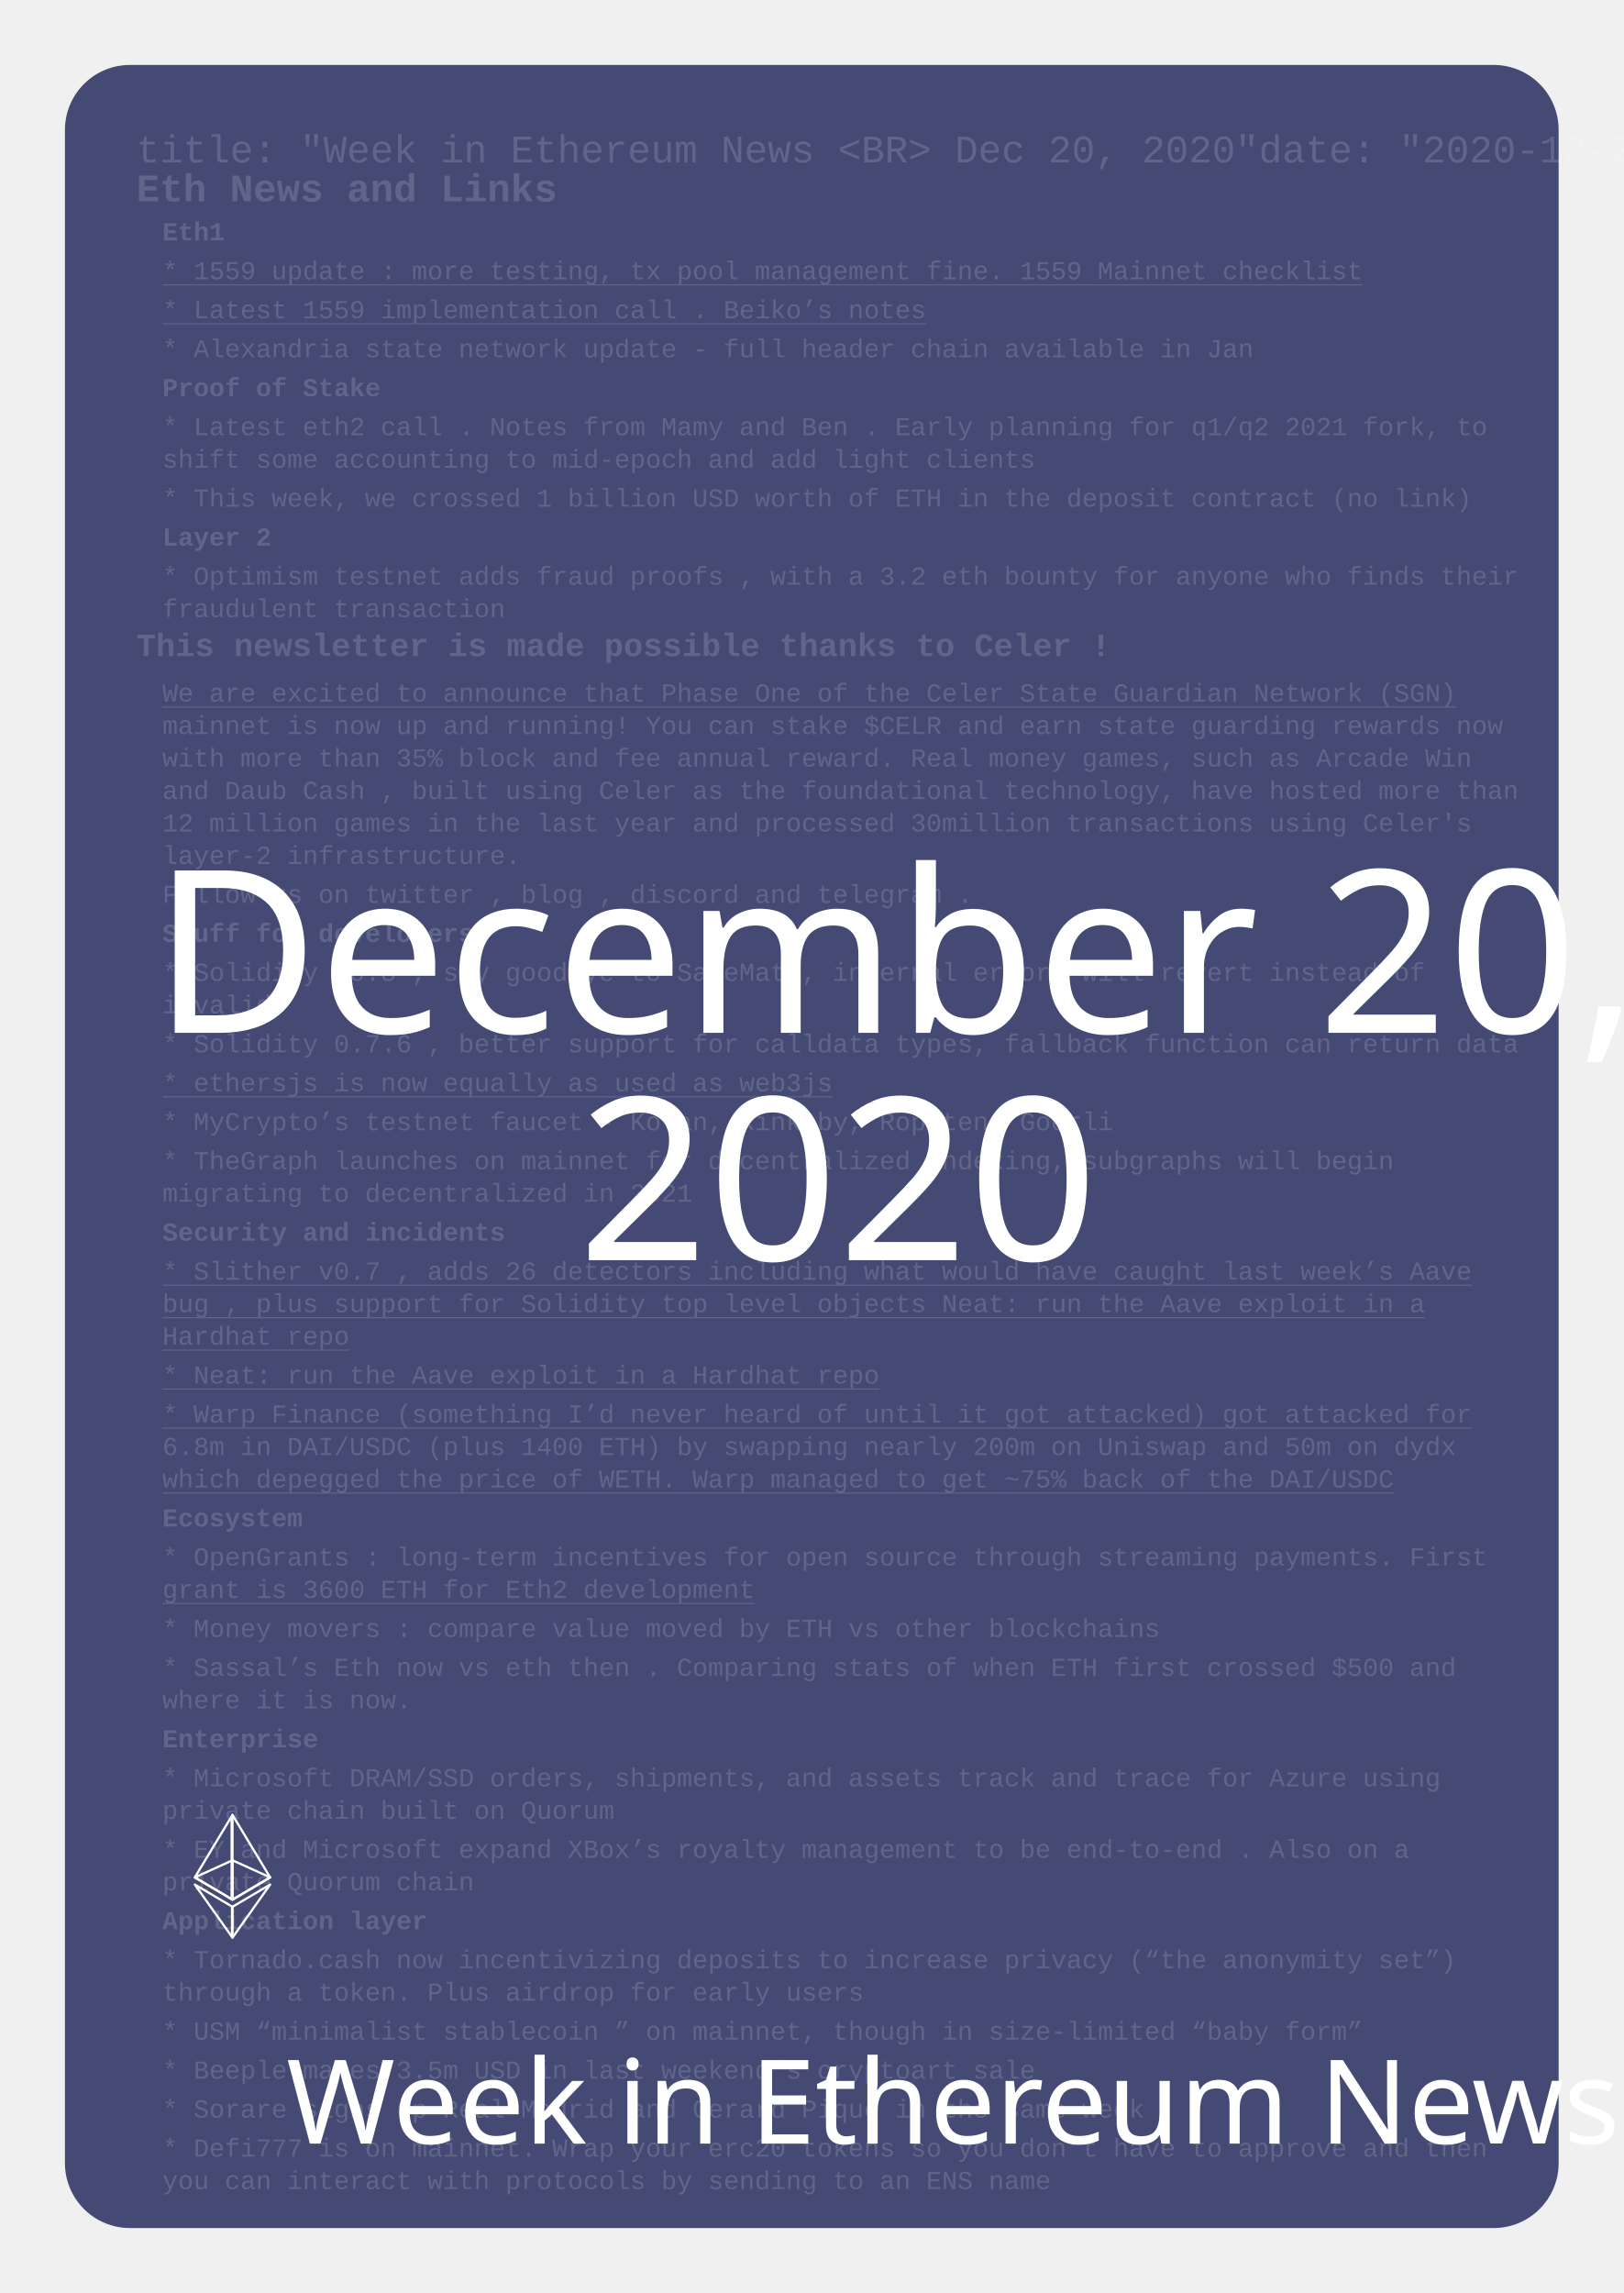
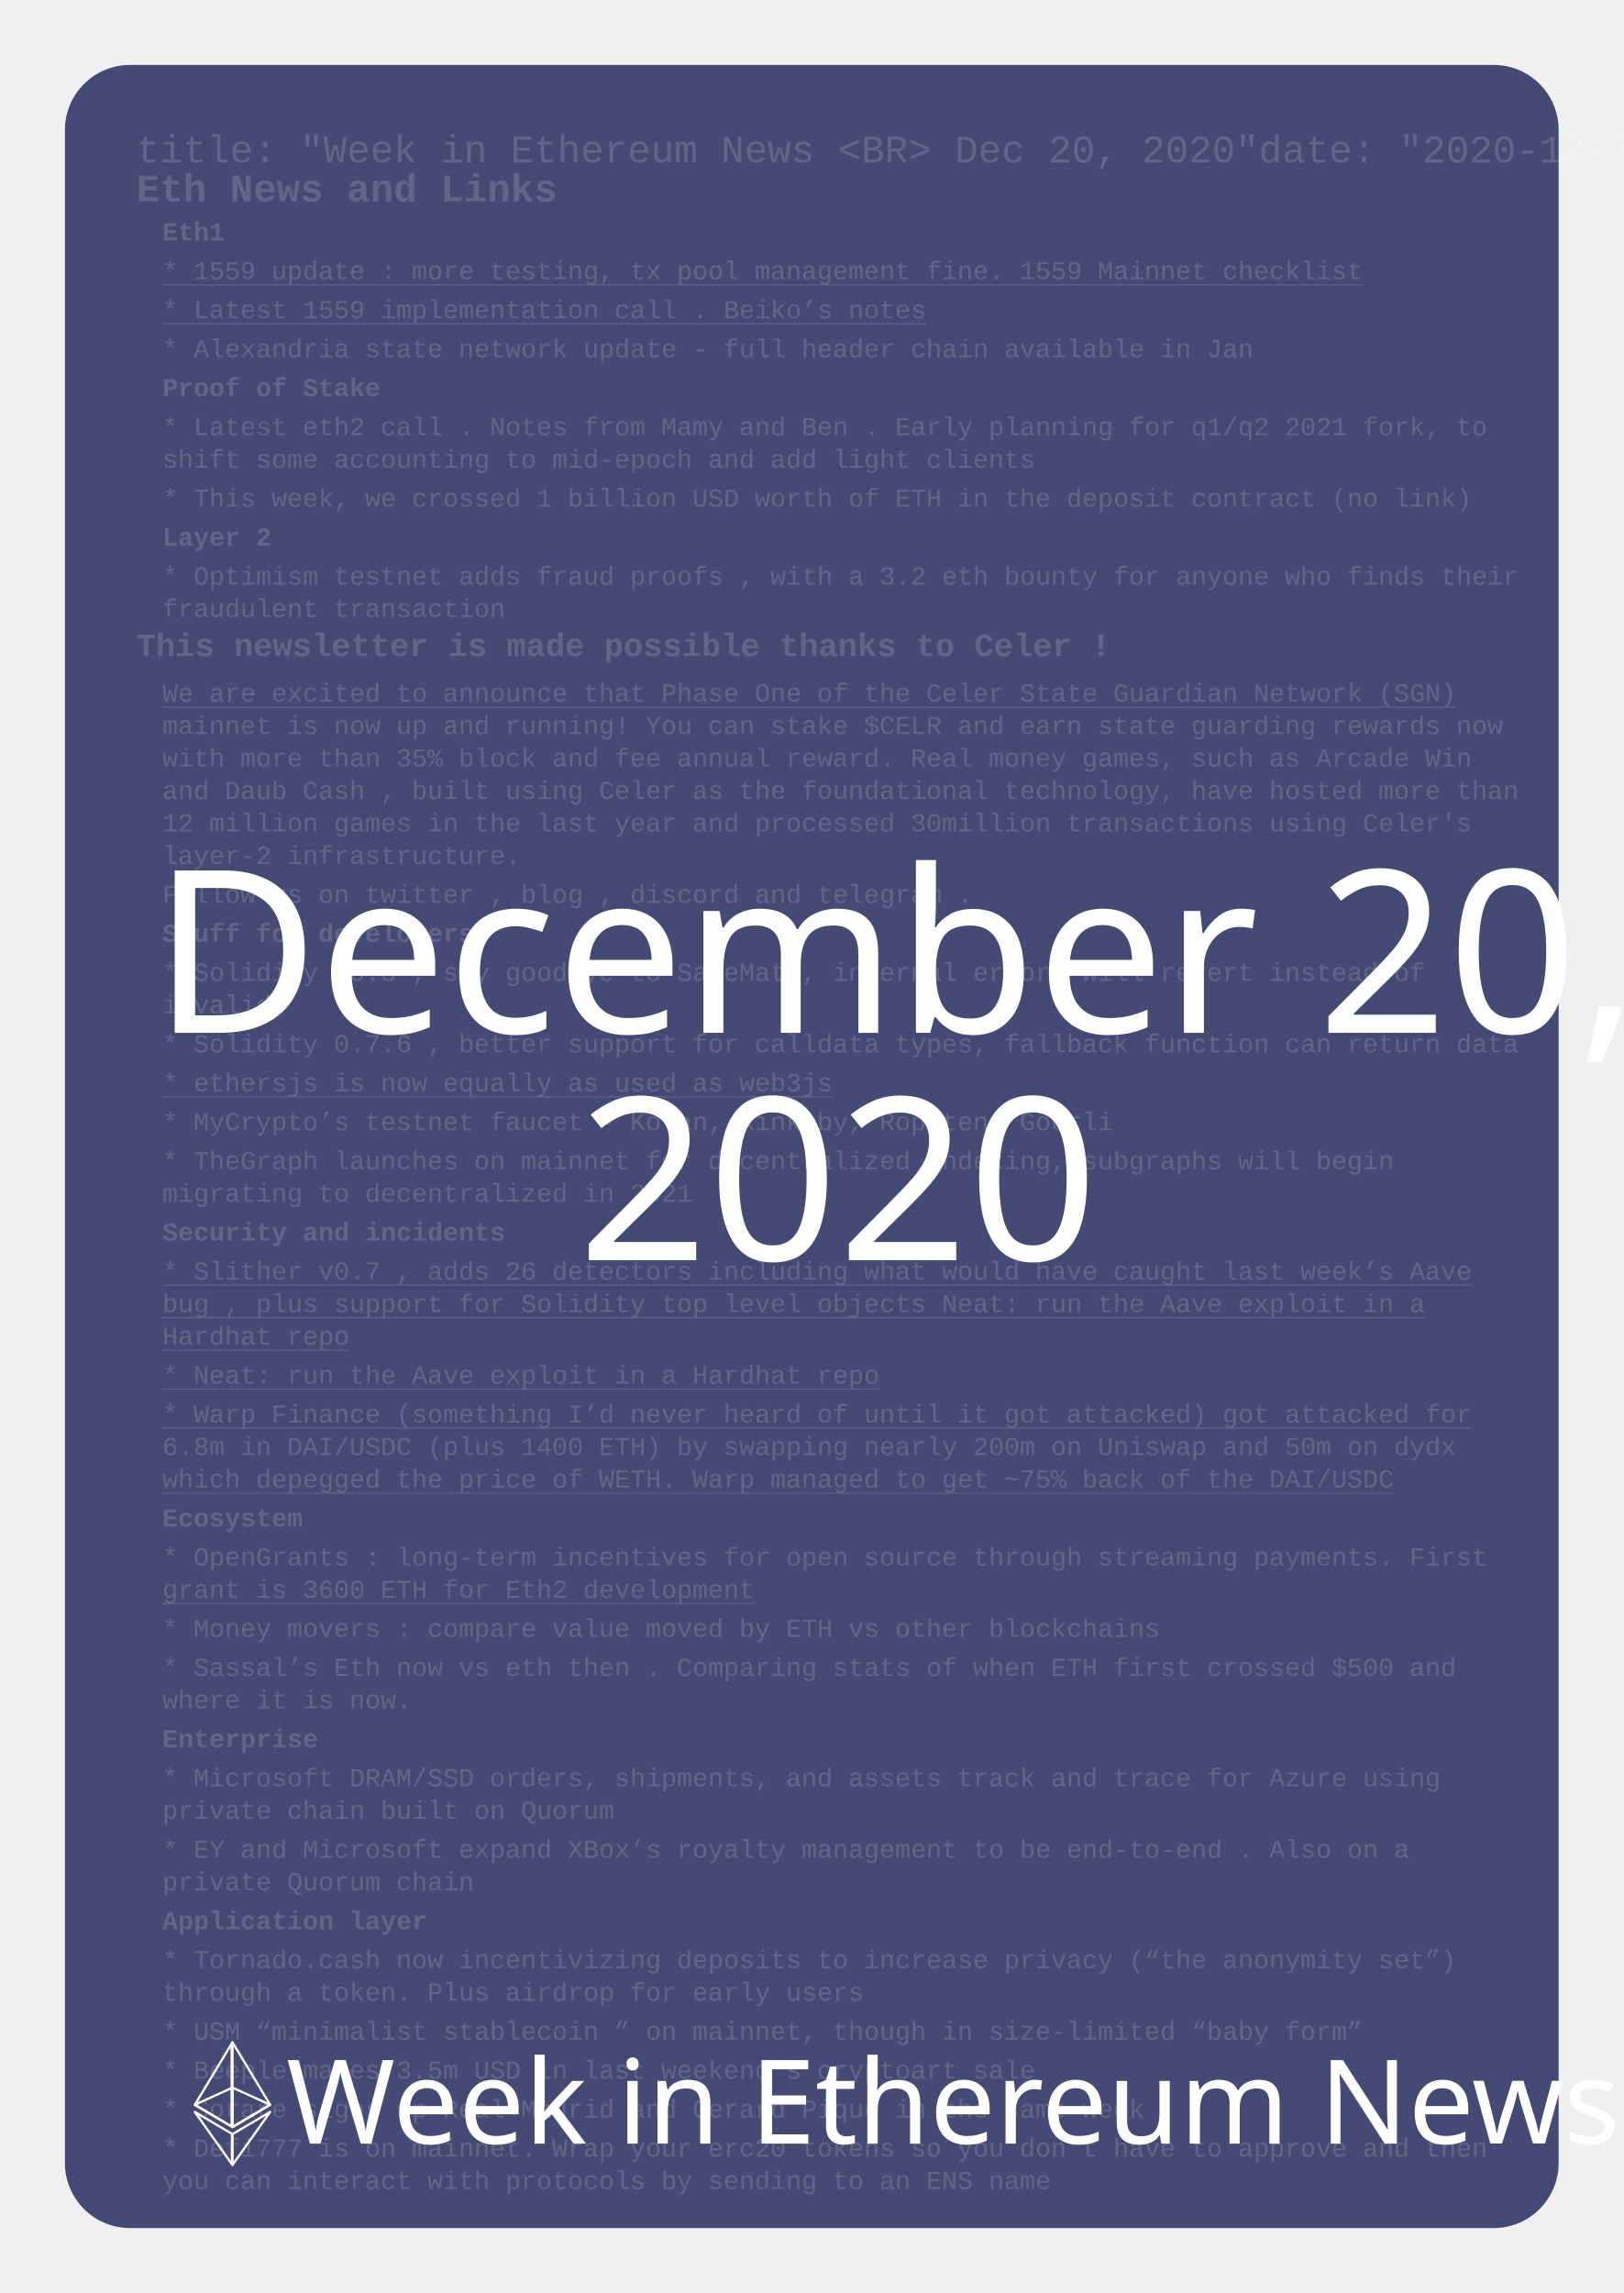
<svg xmlns="http://www.w3.org/2000/svg" id="week-in-ethereum-news" width="500" height="706" fill="none">
  <rect x="20" y="20" width="460" height="666" rx="20" fill="#454A75" />
  <text x="42" y="50" font-size="12px" font-family="Courier New" fill="#ffffff" opacity="0.15" font-weight="normal" text-decoration="none">title: "Week in Ethereum News &lt;BR&gt; Dec 20, 2020"
date: "2020-12-20"</text>
  <text x="42" y="62" font-size="12px" font-family="Courier New" fill="#ffffff" opacity="0.15" font-weight="bold" text-decoration="none">Eth News and Links</text>
  <text x="50" y="74" font-size="8px" font-family="Courier New" fill="#ffffff" opacity="0.15" font-weight="bold" text-decoration="none">Eth1</text>
  <text x="50" y="86" font-size="8px" font-family="Courier New" fill="#ffffff" opacity="0.15" font-weight="normal" text-decoration="underline">* 1559 update : more testing, tx pool management fine. 1559 Mainnet checklist</text>
  <text x="50" y="98" font-size="8px" font-family="Courier New" fill="#ffffff" opacity="0.15" font-weight="normal" text-decoration="underline">* Latest 1559 implementation call . Beiko’s notes</text>
  <text x="50" y="110" font-size="8px" font-family="Courier New" fill="#ffffff" opacity="0.15" font-weight="normal" text-decoration="none">* Alexandria state network update - full header chain available in Jan</text>
  <text x="50" y="122" font-size="8px" font-family="Courier New" fill="#ffffff" opacity="0.15" font-weight="bold" text-decoration="none">Proof of Stake</text>
  <text x="50" y="134" font-size="8px" font-family="Courier New" fill="#ffffff" opacity="0.15" font-weight="normal" text-decoration="none">* Latest eth2 call . Notes from Mamy and Ben . Early planning for q1/q2 2021 fork, to</text>
  <text x="50" y="144" font-size="8px" font-family="Courier New" fill="#ffffff" opacity="0.15" font-weight="normal" text-decoration="none">shift some accounting to mid-epoch and add light clients</text>
  <text x="50" y="156" font-size="8px" font-family="Courier New" fill="#ffffff" opacity="0.15" font-weight="normal" text-decoration="none">* This week, we crossed 1 billion USD worth of ETH in the deposit contract (no link)</text>
  <text x="50" y="168" font-size="8px" font-family="Courier New" fill="#ffffff" opacity="0.15" font-weight="bold" text-decoration="none">Layer 2</text>
  <text x="50" y="180" font-size="8px" font-family="Courier New" fill="#ffffff" opacity="0.15" font-weight="normal" text-decoration="none">* Optimism testnet adds fraud proofs , with a 3.2 eth bounty for anyone who finds their</text>
  <text x="50" y="190" font-size="8px" font-family="Courier New" fill="#ffffff" opacity="0.15" font-weight="normal" text-decoration="none">fraudulent transaction</text>
  <text x="42" y="202" font-size="10px" font-family="Courier New" fill="#ffffff" opacity="0.15" font-weight="bold" text-decoration="none">This newsletter is made possible thanks to Celer !</text>
  <text x="50" y="216" font-size="8px" font-family="Courier New" fill="#ffffff" opacity="0.15" font-weight="normal" text-decoration="underline">We are excited to announce that Phase One of the Celer State Guardian Network (SGN)</text>
  <text x="50" y="226" font-size="8px" font-family="Courier New" fill="#ffffff" opacity="0.15" font-weight="normal" text-decoration="none">mainnet is now up and running! You can stake $CELR and earn state guarding rewards now</text>
  <text x="50" y="236" font-size="8px" font-family="Courier New" fill="#ffffff" opacity="0.15" font-weight="normal" text-decoration="none">with more than 35% block and fee annual reward. Real money games, such as Arcade Win</text>
  <text x="50" y="246" font-size="8px" font-family="Courier New" fill="#ffffff" opacity="0.15" font-weight="normal" text-decoration="none">and Daub Cash , built using Celer as the foundational technology, have hosted more than</text>
  <text x="50" y="256" font-size="8px" font-family="Courier New" fill="#ffffff" opacity="0.15" font-weight="normal" text-decoration="none">12 million games in the last year and processed 30million transactions using Celer's</text>
  <text x="50" y="266" font-size="8px" font-family="Courier New" fill="#ffffff" opacity="0.15" font-weight="normal" text-decoration="none">layer-2 infrastructure.</text>
  <text x="50" y="278" font-size="8px" font-family="Courier New" fill="#ffffff" opacity="0.15" font-weight="normal" text-decoration="none">Follow us on twitter , blog , discord and telegram .</text>
  <text x="50" y="290" font-size="8px" font-family="Courier New" fill="#ffffff" opacity="0.15" font-weight="bold" text-decoration="none">Stuff for developers</text>
  <text x="50" y="302" font-size="8px" font-family="Courier New" fill="#ffffff" opacity="0.15" font-weight="normal" text-decoration="none">* Solidity v0.8 , say goodbye to SafeMath, internal errors will revert instead of</text>
  <text x="50" y="312" font-size="8px" font-family="Courier New" fill="#ffffff" opacity="0.15" font-weight="normal" text-decoration="none">invalid</text>
  <text x="50" y="324" font-size="8px" font-family="Courier New" fill="#ffffff" opacity="0.15" font-weight="normal" text-decoration="none">* Solidity 0.7.6 , better support for calldata types, fallback function can return data</text>
  <text x="50" y="336" font-size="8px" font-family="Courier New" fill="#ffffff" opacity="0.15" font-weight="normal" text-decoration="underline">* ethersjs is now equally as used as web3js</text>
  <text x="50" y="348" font-size="8px" font-family="Courier New" fill="#ffffff" opacity="0.15" font-weight="normal" text-decoration="none">* MyCrypto’s testnet faucet - Kovan, Rinkeby, Ropsten, Goerli</text>
  <text x="50" y="360" font-size="8px" font-family="Courier New" fill="#ffffff" opacity="0.15" font-weight="normal" text-decoration="none">* TheGraph launches on mainnet for decentralized indexing, subgraphs will begin</text>
  <text x="50" y="370" font-size="8px" font-family="Courier New" fill="#ffffff" opacity="0.15" font-weight="normal" text-decoration="none">migrating to decentralized in 2021</text>
  <text x="50" y="382" font-size="8px" font-family="Courier New" fill="#ffffff" opacity="0.15" font-weight="bold" text-decoration="none">Security and incidents</text>
  <text x="50" y="394" font-size="8px" font-family="Courier New" fill="#ffffff" opacity="0.15" font-weight="normal" text-decoration="underline">* Slither v0.7 , adds 26 detectors including what would have caught last week’s Aave</text>
  <text x="50" y="404" font-size="8px" font-family="Courier New" fill="#ffffff" opacity="0.15" font-weight="normal" text-decoration="underline">bug , plus support for Solidity top level objects Neat: run the Aave exploit in a</text>
  <text x="50" y="414" font-size="8px" font-family="Courier New" fill="#ffffff" opacity="0.15" font-weight="normal" text-decoration="underline">Hardhat repo</text>
  <text x="50" y="426" font-size="8px" font-family="Courier New" fill="#ffffff" opacity="0.15" font-weight="normal" text-decoration="underline">* Neat: run the Aave exploit in a Hardhat repo</text>
  <text x="50" y="438" font-size="8px" font-family="Courier New" fill="#ffffff" opacity="0.15" font-weight="normal" text-decoration="underline">* Warp Finance (something I’d never heard of until it got attacked) got attacked for</text>
  <text x="50" y="448" font-size="8px" font-family="Courier New" fill="#ffffff" opacity="0.15" font-weight="normal" text-decoration="none">6.8m in DAI/USDC (plus 1400 ETH) by swapping nearly 200m on Uniswap and 50m on dydx</text>
  <text x="50" y="458" font-size="8px" font-family="Courier New" fill="#ffffff" opacity="0.15" font-weight="normal" text-decoration="underline">which depegged the price of WETH. Warp managed to get ~75% back of the DAI/USDC</text>
  <text x="50" y="470" font-size="8px" font-family="Courier New" fill="#ffffff" opacity="0.15" font-weight="bold" text-decoration="none">Ecosystem</text>
  <text x="50" y="482" font-size="8px" font-family="Courier New" fill="#ffffff" opacity="0.15" font-weight="normal" text-decoration="none">* OpenGrants : long-term incentives for open source through streaming payments. First</text>
  <text x="50" y="492" font-size="8px" font-family="Courier New" fill="#ffffff" opacity="0.15" font-weight="normal" text-decoration="underline">grant is 3600 ETH for Eth2 development</text>
  <text x="50" y="504" font-size="8px" font-family="Courier New" fill="#ffffff" opacity="0.15" font-weight="normal" text-decoration="none">* Money movers : compare value moved by ETH vs other blockchains</text>
  <text x="50" y="516" font-size="8px" font-family="Courier New" fill="#ffffff" opacity="0.15" font-weight="normal" text-decoration="none">* Sassal’s Eth now vs eth then . Comparing stats of when ETH first crossed $500 and</text>
  <text x="50" y="526" font-size="8px" font-family="Courier New" fill="#ffffff" opacity="0.15" font-weight="normal" text-decoration="none">where it is now.</text>
  <text x="50" y="538" font-size="8px" font-family="Courier New" fill="#ffffff" opacity="0.15" font-weight="bold" text-decoration="none">Enterprise</text>
  <text x="50" y="550" font-size="8px" font-family="Courier New" fill="#ffffff" opacity="0.15" font-weight="normal" text-decoration="none">* Microsoft DRAM/SSD orders, shipments, and assets track and trace for Azure using</text>
  <text x="50" y="560" font-size="8px" font-family="Courier New" fill="#ffffff" opacity="0.15" font-weight="normal" text-decoration="none">private chain built on Quorum</text>
  <text x="50" y="572" font-size="8px" font-family="Courier New" fill="#ffffff" opacity="0.15" font-weight="normal" text-decoration="none">* EY and Microsoft expand XBox’s royalty management to be end-to-end . Also on a</text>
  <text x="50" y="582" font-size="8px" font-family="Courier New" fill="#ffffff" opacity="0.15" font-weight="normal" text-decoration="none">private Quorum chain</text>
  <text x="50" y="594" font-size="8px" font-family="Courier New" fill="#ffffff" opacity="0.15" font-weight="bold" text-decoration="none">Application layer</text>
  <text x="50" y="606" font-size="8px" font-family="Courier New" fill="#ffffff" opacity="0.15" font-weight="normal" text-decoration="none">* Tornado.cash now incentivizing deposits to increase privacy (“the anonymity set”)</text>
  <text x="50" y="616" font-size="8px" font-family="Courier New" fill="#ffffff" opacity="0.15" font-weight="normal" text-decoration="none">through a token. Plus airdrop for early users</text>
  <text x="50" y="628" font-size="8px" font-family="Courier New" fill="#ffffff" opacity="0.15" font-weight="normal" text-decoration="none">* USM “minimalist stablecoin ” on mainnet, though in size-limited “baby form”</text>
  <text x="50" y="640" font-size="8px" font-family="Courier New" fill="#ffffff" opacity="0.15" font-weight="normal" text-decoration="none">* Beeple makes 3.5m USD in last weekend’s cryptoart sale</text>
  <text x="50" y="652" font-size="8px" font-family="Courier New" fill="#ffffff" opacity="0.15" font-weight="normal" text-decoration="none">* Sorare signs up Real Madrid and Gerard Piqué in the same week</text>
  <text x="50" y="664" font-size="8px" font-family="Courier New" fill="#ffffff" opacity="0.15" font-weight="normal" text-decoration="none">* Defi777 is on mainnet. Wrap your erc20 tokens so you don’t have to approve and then</text>
  <text x="50" y="674" font-size="8px" font-family="Courier New" fill="#ffffff" opacity="0.15" font-weight="normal" text-decoration="none">you can interact with protocols by sending to an ENS name</text>
  <text fill="#ffffff" font-family="Calibri" font-size="70" font-weight="300">
    <tspan x="47.009" y="318">December 20,</tspan>
    <tspan x="177.989" y="388">2020</tspan>
  </text>
-   <g transform="translate(20, 230) scale(0.8)">
+   <g transform="translate(20, 300) scale(0.8)">
    <path d="m64.496 411-.317 1.076v31.228l.317.316 14.495-8.568L64.496 411Z" stroke="#fff" stroke-width=".866" stroke-linecap="round" stroke-linejoin="round" />
    <path d="M64.496 411 50 435.052l14.496 8.568V411Zm0 35.365-.179.218v11.124l.179.521L79 437.801l-14.504 8.564Z" stroke="#fff" stroke-width=".866" stroke-linecap="round" stroke-linejoin="round" />
    <path d="M64.496 458.228v-11.863L50 437.801l14.496 20.427Zm0-14.608 14.495-8.568-14.495-6.589v15.157ZM50 435.052l14.496 8.568v-15.157L50 435.052Z" stroke="#fff" stroke-width=".866" stroke-linecap="round" stroke-linejoin="round" />
  </g>
  <text fill="#ffffff" font-family="Calibri" font-size="36" x="88.195" y="660">Week in Ethereum News</text>
  <style>
      .wienText {font-family: "Courier New"; fill: white; opacity: .15;}
      .h2 {font-size: 12px;}
      .h3 {font-size: 10px;}
      .tiny {font-size: 8px;}
      .link {text-decoration: underline;}
    </style>
</svg>
